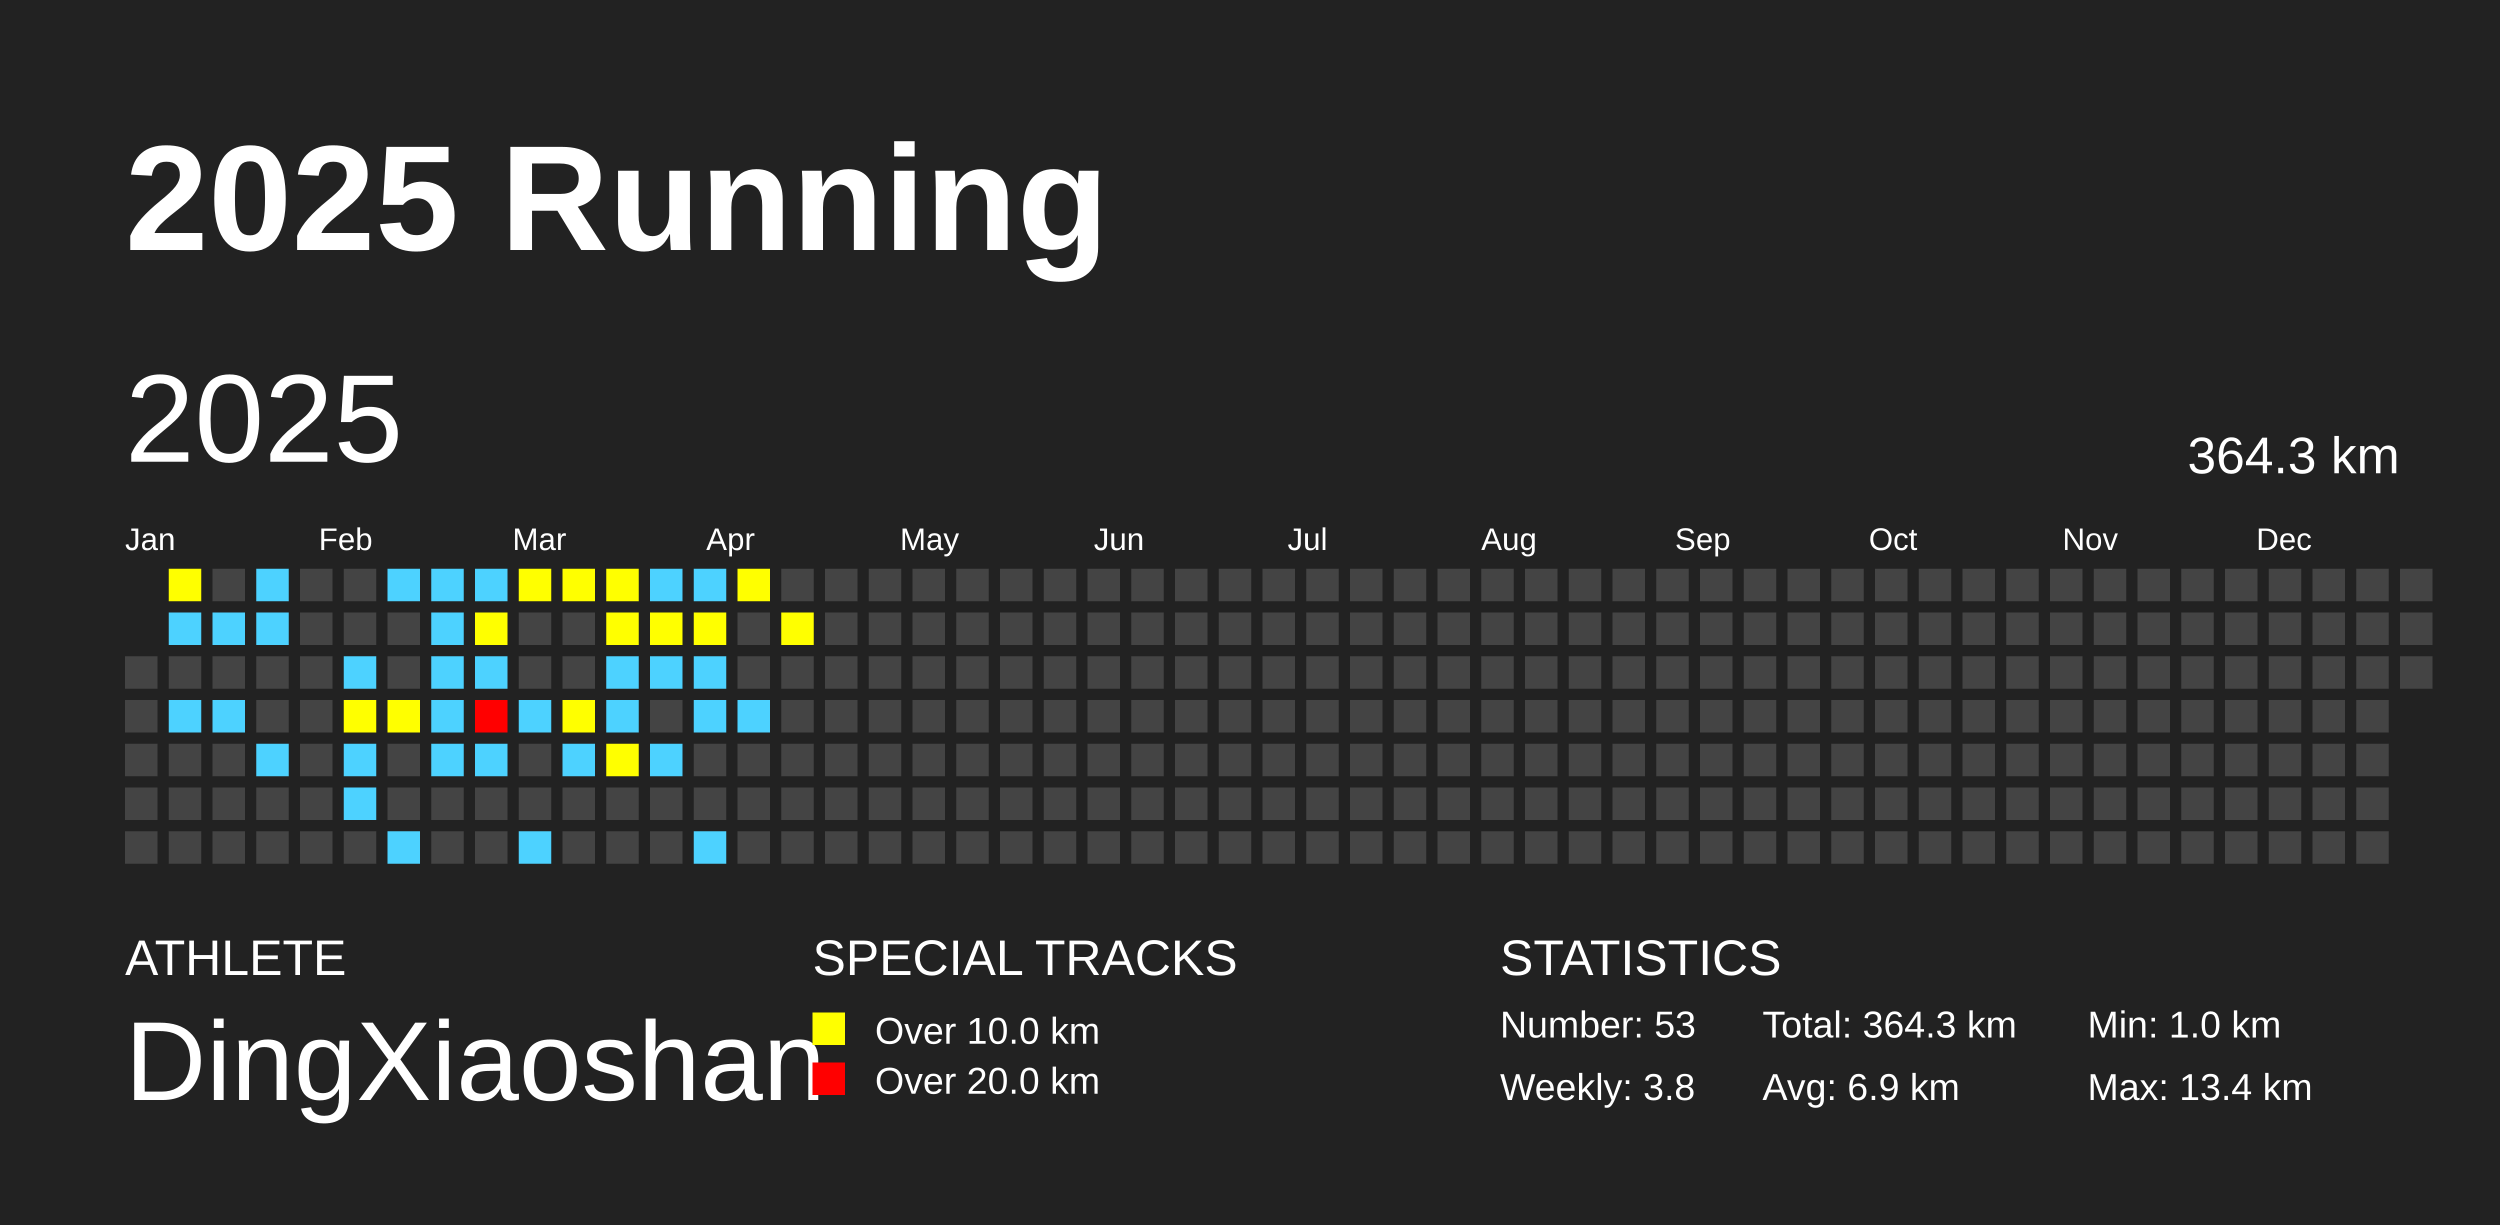
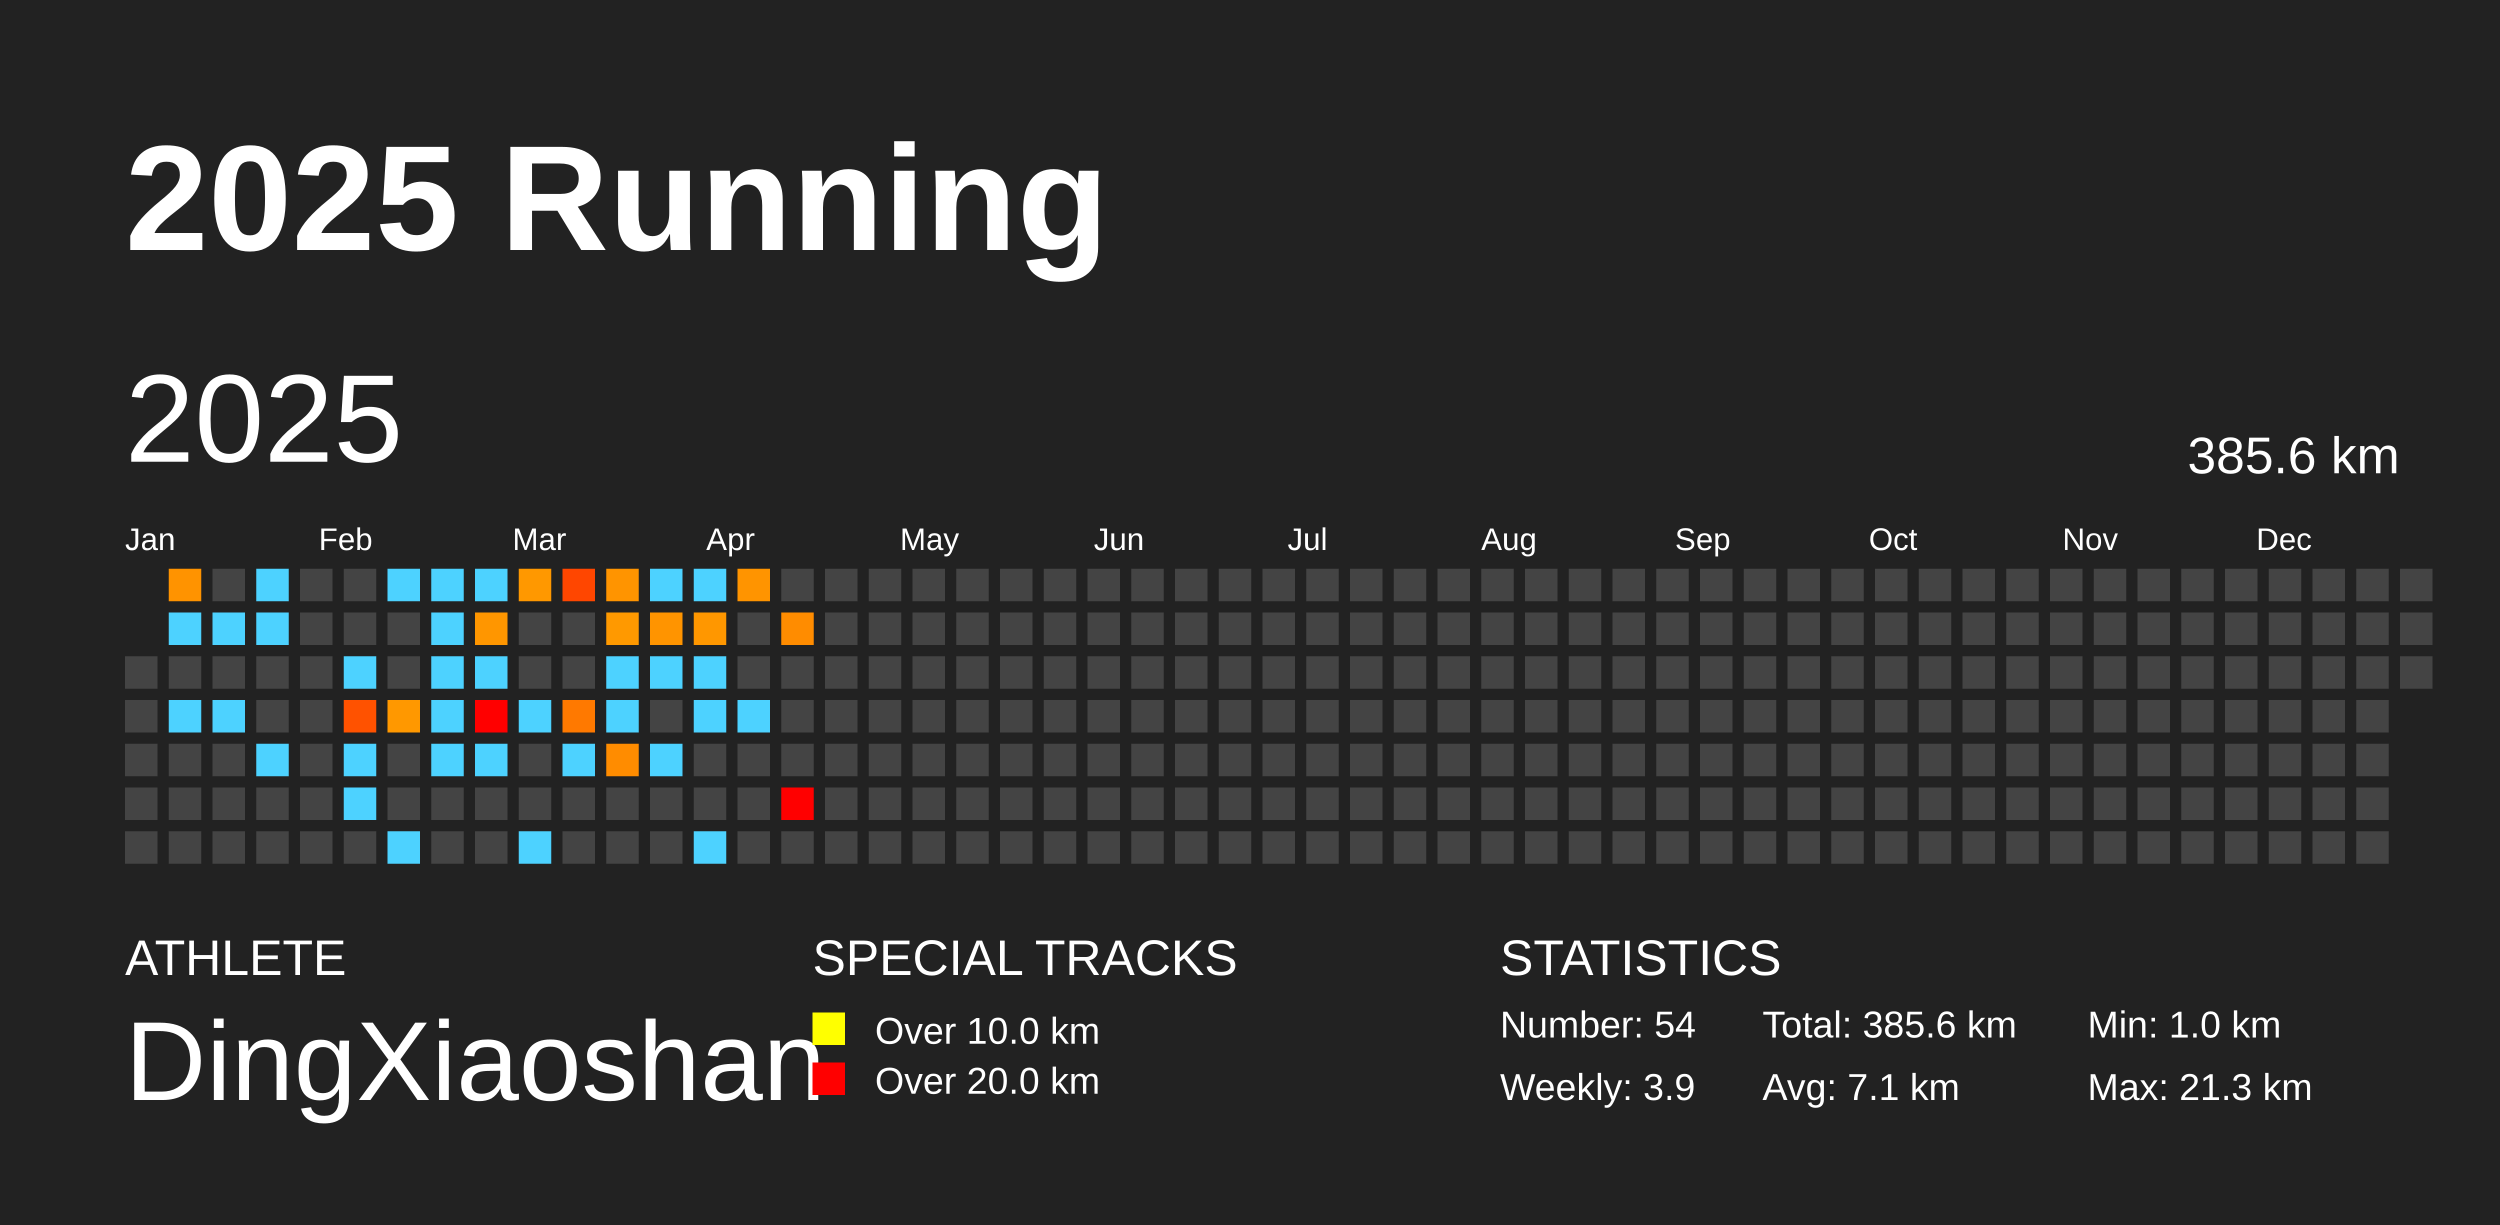
<svg xmlns="http://www.w3.org/2000/svg" baseProfile="full" height="98mm" version="1.1" viewBox="0,0,200,98" width="200mm">
  <defs />
  <rect fill="#222222" height="98" width="200" x="0" y="0" />
  <text fill="#FFFFFF" style="font-size:12px; font-family:Arial; font-weight:bold;" x="10" y="20">2025 Running</text>
  <text fill="#FFFFFF" style="font-size:4px; font-family:Arial" x="10" y="78">ATHLETE</text>
  <text fill="#FFFFFF" style="font-size:9px; font-family:Arial" x="10" y="88">DingXiaoshan</text>
  <text fill="#FFFFFF" style="font-size:4px; font-family:Arial" x="65" y="78">SPECIAL TRACKS</text>
  <rect fill="yellow" height="2.6" width="2.6" x="65" y="81" />
  <text fill="#FFFFFF" style="font-size:3px; font-family:Arial" x="70" y="83.5">Over 10.0 km</text>
  <rect fill="red" height="2.6" width="2.6" x="65" y="85" />
  <text fill="#FFFFFF" style="font-size:3px; font-family:Arial" x="70" y="87.5">Over 20.0 km</text>
  <text fill="#FFFFFF" style="font-size:4px; font-family:Arial" x="120" y="78">STATISTICS</text>
-   <text fill="#FFFFFF" style="font-size:3px; font-family:Arial" x="120" y="83">Number: 53</text>
-   <text fill="#FFFFFF" style="font-size:3px; font-family:Arial" x="120" y="88">Weekly: 3.8</text>
-   <text fill="#FFFFFF" style="font-size:3px; font-family:Arial" x="141" y="83">Total: 364.3 km</text>
-   <text fill="#FFFFFF" style="font-size:3px; font-family:Arial" x="141" y="88">Avg: 6.9 km</text>
+   <text fill="#FFFFFF" style="font-size:3px; font-family:Arial" x="120" y="83">Number: 54</text>
+   <text fill="#FFFFFF" style="font-size:3px; font-family:Arial" x="120" y="88">Weekly: 3.9</text>
+   <text fill="#FFFFFF" style="font-size:3px; font-family:Arial" x="141" y="83">Total: 385.6 km</text>
+   <text fill="#FFFFFF" style="font-size:3px; font-family:Arial" x="141" y="88">Avg: 7.1 km</text>
  <text fill="#FFFFFF" style="font-size:3px; font-family:Arial" x="167" y="83">Min: 1.0 km</text>
-   <text fill="#FFFFFF" style="font-size:3px; font-family:Arial" x="167" y="88">Max: 13.4 km</text>
+   <text fill="#FFFFFF" style="font-size:3px; font-family:Arial" x="167" y="88">Max: 21.3 km</text>
  <text dominant-baseline="hanging" fill="#FFFFFF" style="font-size:10.0px; font-family:Arial;" x="10" y="30">2025</text>
-   <text dominant-baseline="hanging" fill="#FFFFFF" style="font-size:4.125px; font-family:Arial;" x="175" y="35">364.3 km</text>
+   <text dominant-baseline="hanging" fill="#FFFFFF" style="font-size:4.125px; font-family:Arial;" x="175" y="35">385.6 km</text>
  <text fill="#FFFFFF" style="font-size:2.5px; font-family:Arial" x="10.0" y="44">Jan</text>
  <text fill="#FFFFFF" style="font-size:2.5px; font-family:Arial" x="25.5" y="44">Feb</text>
  <text fill="#FFFFFF" style="font-size:2.5px; font-family:Arial" x="41.0" y="44">Mar</text>
  <text fill="#FFFFFF" style="font-size:2.5px; font-family:Arial" x="56.5" y="44">Apr</text>
  <text fill="#FFFFFF" style="font-size:2.5px; font-family:Arial" x="72.0" y="44">May</text>
  <text fill="#FFFFFF" style="font-size:2.5px; font-family:Arial" x="87.5" y="44">Jun</text>
  <text fill="#FFFFFF" style="font-size:2.5px; font-family:Arial" x="103.0" y="44">Jul</text>
  <text fill="#FFFFFF" style="font-size:2.5px; font-family:Arial" x="118.5" y="44">Aug</text>
  <text fill="#FFFFFF" style="font-size:2.5px; font-family:Arial" x="134.0" y="44">Sep</text>
  <text fill="#FFFFFF" style="font-size:2.5px; font-family:Arial" x="149.5" y="44">Oct</text>
  <text fill="#FFFFFF" style="font-size:2.5px; font-family:Arial" x="165.0" y="44">Nov</text>
  <text fill="#FFFFFF" style="font-size:2.5px; font-family:Arial" x="180.5" y="44">Dec</text>
  <rect fill="#444444" height="2.6" width="2.6" x="10.0" y="52.5" />
  <rect fill="#444444" height="2.6" width="2.6" x="10.0" y="56.0" />
  <rect fill="#444444" height="2.6" width="2.6" x="10.0" y="59.5" />
  <rect fill="#444444" height="2.6" width="2.6" x="10.0" y="63.0" />
  <rect fill="#444444" height="2.6" width="2.6" x="10.0" y="66.5" />
-   <rect fill="yellow" height="2.6" width="2.6" x="13.5" y="45.5" />
-   <rect fill="#4DD2FF" height="2.6" width="2.6" x="13.5" y="49.0" />
+   <rect fill="#ff9300" height="2.6" width="2.6" x="13.5" y="45.5" />
+   <rect fill="#4dd2ff" height="2.6" width="2.6" x="13.5" y="49.0" />
  <rect fill="#444444" height="2.6" width="2.6" x="13.5" y="52.5" />
-   <rect fill="#4DD2FF" height="2.6" width="2.6" x="13.5" y="56.0" />
+   <rect fill="#4dd2ff" height="2.6" width="2.6" x="13.5" y="56.0" />
  <rect fill="#444444" height="2.6" width="2.6" x="13.5" y="59.5" />
  <rect fill="#444444" height="2.6" width="2.6" x="13.5" y="63.0" />
  <rect fill="#444444" height="2.6" width="2.6" x="13.5" y="66.5" />
  <rect fill="#444444" height="2.6" width="2.6" x="17.0" y="45.5" />
-   <rect fill="#4DD2FF" height="2.6" width="2.6" x="17.0" y="49.0" />
+   <rect fill="#4dd2ff" height="2.6" width="2.6" x="17.0" y="49.0" />
  <rect fill="#444444" height="2.6" width="2.6" x="17.0" y="52.5" />
-   <rect fill="#4DD2FF" height="2.6" width="2.6" x="17.0" y="56.0" />
+   <rect fill="#4dd2ff" height="2.6" width="2.6" x="17.0" y="56.0" />
  <rect fill="#444444" height="2.6" width="2.6" x="17.0" y="59.5" />
  <rect fill="#444444" height="2.6" width="2.6" x="17.0" y="63.0" />
  <rect fill="#444444" height="2.6" width="2.6" x="17.0" y="66.5" />
-   <rect fill="#4DD2FF" height="2.6" width="2.6" x="20.5" y="45.5" />
-   <rect fill="#4DD2FF" height="2.6" width="2.6" x="20.5" y="49.0" />
+   <rect fill="#4dd2ff" height="2.6" width="2.6" x="20.5" y="45.5" />
+   <rect fill="#4dd2ff" height="2.6" width="2.6" x="20.5" y="49.0" />
  <rect fill="#444444" height="2.6" width="2.6" x="20.5" y="52.5" />
  <rect fill="#444444" height="2.6" width="2.6" x="20.5" y="56.0" />
-   <rect fill="#4DD2FF" height="2.6" width="2.6" x="20.5" y="59.5" />
+   <rect fill="#4dd2ff" height="2.6" width="2.6" x="20.5" y="59.5" />
  <rect fill="#444444" height="2.6" width="2.6" x="20.5" y="63.0" />
  <rect fill="#444444" height="2.6" width="2.6" x="20.5" y="66.5" />
  <rect fill="#444444" height="2.6" width="2.6" x="24.0" y="45.5" />
  <rect fill="#444444" height="2.6" width="2.6" x="24.0" y="49.0" />
  <rect fill="#444444" height="2.6" width="2.6" x="24.0" y="52.5" />
  <rect fill="#444444" height="2.6" width="2.6" x="24.0" y="56.0" />
  <rect fill="#444444" height="2.6" width="2.6" x="24.0" y="59.5" />
  <rect fill="#444444" height="2.6" width="2.6" x="24.0" y="63.0" />
  <rect fill="#444444" height="2.6" width="2.6" x="24.0" y="66.5" />
  <rect fill="#444444" height="2.6" width="2.6" x="27.5" y="45.5" />
  <rect fill="#444444" height="2.6" width="2.6" x="27.5" y="49.0" />
-   <rect fill="#4DD2FF" height="2.6" width="2.6" x="27.5" y="52.5" />
-   <rect fill="yellow" height="2.6" width="2.6" x="27.5" y="56.0" />
-   <rect fill="#4DD2FF" height="2.6" width="2.6" x="27.5" y="59.5" />
-   <rect fill="#4DD2FF" height="2.6" width="2.6" x="27.5" y="63.0" />
+   <rect fill="#4dd2ff" height="2.6" width="2.6" x="27.5" y="52.5" />
+   <rect fill="#ff5200" height="2.6" width="2.6" x="27.5" y="56.0" />
+   <rect fill="#4dd2ff" height="2.6" width="2.6" x="27.5" y="59.5" />
+   <rect fill="#4dd2ff" height="2.6" width="2.6" x="27.5" y="63.0" />
  <rect fill="#444444" height="2.6" width="2.6" x="27.5" y="66.5" />
-   <rect fill="#4DD2FF" height="2.6" width="2.6" x="31.0" y="45.5" />
+   <rect fill="#4dd2ff" height="2.6" width="2.6" x="31.0" y="45.5" />
  <rect fill="#444444" height="2.6" width="2.6" x="31.0" y="49.0" />
  <rect fill="#444444" height="2.6" width="2.6" x="31.0" y="52.5" />
-   <rect fill="yellow" height="2.6" width="2.6" x="31.0" y="56.0" />
+   <rect fill="#ff9800" height="2.6" width="2.6" x="31.0" y="56.0" />
  <rect fill="#444444" height="2.6" width="2.6" x="31.0" y="59.5" />
  <rect fill="#444444" height="2.6" width="2.6" x="31.0" y="63.0" />
-   <rect fill="#4DD2FF" height="2.6" width="2.6" x="31.0" y="66.5" />
-   <rect fill="#4DD2FF" height="2.6" width="2.6" x="34.5" y="45.5" />
-   <rect fill="#4DD2FF" height="2.6" width="2.6" x="34.5" y="49.0" />
-   <rect fill="#4DD2FF" height="2.6" width="2.6" x="34.5" y="52.5" />
-   <rect fill="#4DD2FF" height="2.6" width="2.6" x="34.5" y="56.0" />
-   <rect fill="#4DD2FF" height="2.6" width="2.6" x="34.5" y="59.5" />
+   <rect fill="#4dd2ff" height="2.6" width="2.6" x="31.0" y="66.5" />
+   <rect fill="#4dd2ff" height="2.6" width="2.6" x="34.5" y="45.5" />
+   <rect fill="#4dd2ff" height="2.6" width="2.6" x="34.5" y="49.0" />
+   <rect fill="#4dd2ff" height="2.6" width="2.6" x="34.5" y="52.5" />
+   <rect fill="#4dd2ff" height="2.6" width="2.6" x="34.5" y="56.0" />
+   <rect fill="#4dd2ff" height="2.6" width="2.6" x="34.5" y="59.5" />
  <rect fill="#444444" height="2.6" width="2.6" x="34.5" y="63.0" />
  <rect fill="#444444" height="2.6" width="2.6" x="34.5" y="66.5" />
-   <rect fill="#4DD2FF" height="2.6" width="2.6" x="38.0" y="45.5" />
-   <rect fill="yellow" height="2.6" width="2.6" x="38.0" y="49.0" />
-   <rect fill="#4DD2FF" height="2.6" width="2.6" x="38.0" y="52.5" />
+   <rect fill="#4dd2ff" height="2.6" width="2.6" x="38.0" y="45.5" />
+   <rect fill="#ff9600" height="2.6" width="2.6" x="38.0" y="49.0" />
+   <rect fill="#4dd2ff" height="2.6" width="2.6" x="38.0" y="52.5" />
  <rect fill="red" height="2.6" width="2.6" x="38.0" y="56.0" />
-   <rect fill="#4DD2FF" height="2.6" width="2.6" x="38.0" y="59.5" />
+   <rect fill="#4dd2ff" height="2.6" width="2.6" x="38.0" y="59.5" />
  <rect fill="#444444" height="2.6" width="2.6" x="38.0" y="63.0" />
  <rect fill="#444444" height="2.6" width="2.6" x="38.0" y="66.5" />
-   <rect fill="yellow" height="2.6" width="2.6" x="41.5" y="45.5" />
+   <rect fill="#ff9800" height="2.6" width="2.6" x="41.5" y="45.5" />
  <rect fill="#444444" height="2.6" width="2.6" x="41.5" y="49.0" />
  <rect fill="#444444" height="2.6" width="2.6" x="41.5" y="52.5" />
-   <rect fill="#4DD2FF" height="2.6" width="2.6" x="41.5" y="56.0" />
+   <rect fill="#4dd2ff" height="2.6" width="2.6" x="41.5" y="56.0" />
  <rect fill="#444444" height="2.6" width="2.6" x="41.5" y="59.5" />
  <rect fill="#444444" height="2.6" width="2.6" x="41.5" y="63.0" />
-   <rect fill="#4DD2FF" height="2.6" width="2.6" x="41.5" y="66.5" />
-   <rect fill="yellow" height="2.6" width="2.6" x="45.0" y="45.5" />
+   <rect fill="#4dd2ff" height="2.6" width="2.6" x="41.5" y="66.5" />
+   <rect fill="#ff4600" height="2.6" width="2.6" x="45.0" y="45.5" />
  <rect fill="#444444" height="2.6" width="2.6" x="45.0" y="49.0" />
  <rect fill="#444444" height="2.6" width="2.6" x="45.0" y="52.5" />
-   <rect fill="yellow" height="2.6" width="2.6" x="45.0" y="56.0" />
-   <rect fill="#4DD2FF" height="2.6" width="2.6" x="45.0" y="59.5" />
+   <rect fill="#ff7900" height="2.6" width="2.6" x="45.0" y="56.0" />
+   <rect fill="#4dd2ff" height="2.6" width="2.6" x="45.0" y="59.5" />
  <rect fill="#444444" height="2.6" width="2.6" x="45.0" y="63.0" />
  <rect fill="#444444" height="2.6" width="2.6" x="45.0" y="66.5" />
-   <rect fill="yellow" height="2.6" width="2.6" x="48.5" y="45.5" />
-   <rect fill="yellow" height="2.6" width="2.6" x="48.5" y="49.0" />
-   <rect fill="#4DD2FF" height="2.6" width="2.6" x="48.5" y="52.5" />
-   <rect fill="#4DD2FF" height="2.6" width="2.6" x="48.5" y="56.0" />
-   <rect fill="yellow" height="2.6" width="2.6" x="48.5" y="59.5" />
+   <rect fill="#ff9400" height="2.6" width="2.6" x="48.5" y="45.5" />
+   <rect fill="#ff9900" height="2.6" width="2.6" x="48.5" y="49.0" />
+   <rect fill="#4dd2ff" height="2.6" width="2.6" x="48.5" y="52.5" />
+   <rect fill="#4dd2ff" height="2.6" width="2.6" x="48.5" y="56.0" />
+   <rect fill="#ff8c00" height="2.6" width="2.6" x="48.5" y="59.5" />
  <rect fill="#444444" height="2.6" width="2.6" x="48.5" y="63.0" />
  <rect fill="#444444" height="2.6" width="2.6" x="48.5" y="66.5" />
-   <rect fill="#4DD2FF" height="2.6" width="2.6" x="52.0" y="45.5" />
-   <rect fill="yellow" height="2.6" width="2.6" x="52.0" y="49.0" />
-   <rect fill="#4DD2FF" height="2.6" width="2.6" x="52.0" y="52.5" />
+   <rect fill="#4dd2ff" height="2.6" width="2.6" x="52.0" y="45.5" />
+   <rect fill="#ff9400" height="2.6" width="2.6" x="52.0" y="49.0" />
+   <rect fill="#4dd2ff" height="2.6" width="2.6" x="52.0" y="52.5" />
  <rect fill="#444444" height="2.6" width="2.6" x="52.0" y="56.0" />
-   <rect fill="#4DD2FF" height="2.6" width="2.6" x="52.0" y="59.5" />
+   <rect fill="#4dd2ff" height="2.6" width="2.6" x="52.0" y="59.5" />
  <rect fill="#444444" height="2.6" width="2.6" x="52.0" y="63.0" />
  <rect fill="#444444" height="2.6" width="2.6" x="52.0" y="66.5" />
-   <rect fill="#4DD2FF" height="2.6" width="2.6" x="55.5" y="45.5" />
-   <rect fill="yellow" height="2.6" width="2.6" x="55.5" y="49.0" />
-   <rect fill="#4DD2FF" height="2.6" width="2.6" x="55.5" y="52.5" />
-   <rect fill="#4DD2FF" height="2.6" width="2.6" x="55.5" y="56.0" />
+   <rect fill="#4dd2ff" height="2.6" width="2.6" x="55.5" y="45.5" />
+   <rect fill="#ff9700" height="2.6" width="2.6" x="55.5" y="49.0" />
+   <rect fill="#4dd2ff" height="2.6" width="2.6" x="55.5" y="52.5" />
+   <rect fill="#4dd2ff" height="2.6" width="2.6" x="55.5" y="56.0" />
  <rect fill="#444444" height="2.6" width="2.6" x="55.5" y="59.5" />
  <rect fill="#444444" height="2.6" width="2.6" x="55.5" y="63.0" />
-   <rect fill="#4DD2FF" height="2.6" width="2.6" x="55.5" y="66.5" />
-   <rect fill="yellow" height="2.6" width="2.6" x="59.0" y="45.5" />
+   <rect fill="#4dd2ff" height="2.6" width="2.6" x="55.5" y="66.5" />
+   <rect fill="#ff9400" height="2.6" width="2.6" x="59.0" y="45.5" />
  <rect fill="#444444" height="2.6" width="2.6" x="59.0" y="49.0" />
  <rect fill="#444444" height="2.6" width="2.6" x="59.0" y="52.5" />
-   <rect fill="#4DD2FF" height="2.6" width="2.6" x="59.0" y="56.0" />
+   <rect fill="#4dd2ff" height="2.6" width="2.6" x="59.0" y="56.0" />
  <rect fill="#444444" height="2.6" width="2.6" x="59.0" y="59.5" />
  <rect fill="#444444" height="2.6" width="2.6" x="59.0" y="63.0" />
  <rect fill="#444444" height="2.6" width="2.6" x="59.0" y="66.5" />
  <rect fill="#444444" height="2.6" width="2.6" x="62.5" y="45.5" />
-   <rect fill="yellow" height="2.6" width="2.6" x="62.5" y="49.0" />
+   <rect fill="#ff8c00" height="2.6" width="2.6" x="62.5" y="49.0" />
  <rect fill="#444444" height="2.6" width="2.6" x="62.5" y="52.5" />
  <rect fill="#444444" height="2.6" width="2.6" x="62.5" y="56.0" />
  <rect fill="#444444" height="2.6" width="2.6" x="62.5" y="59.5" />
-   <rect fill="#444444" height="2.6" width="2.6" x="62.5" y="63.0" />
+   <rect fill="red" height="2.6" width="2.6" x="62.5" y="63.0" />
  <rect fill="#444444" height="2.6" width="2.6" x="62.5" y="66.5" />
  <rect fill="#444444" height="2.6" width="2.6" x="66.0" y="45.5" />
  <rect fill="#444444" height="2.6" width="2.6" x="66.0" y="49.0" />
  <rect fill="#444444" height="2.6" width="2.6" x="66.0" y="52.5" />
  <rect fill="#444444" height="2.6" width="2.6" x="66.0" y="56.0" />
  <rect fill="#444444" height="2.6" width="2.6" x="66.0" y="59.5" />
  <rect fill="#444444" height="2.6" width="2.6" x="66.0" y="63.0" />
  <rect fill="#444444" height="2.6" width="2.6" x="66.0" y="66.5" />
  <rect fill="#444444" height="2.6" width="2.6" x="69.5" y="45.5" />
  <rect fill="#444444" height="2.6" width="2.6" x="69.5" y="49.0" />
  <rect fill="#444444" height="2.6" width="2.6" x="69.5" y="52.5" />
  <rect fill="#444444" height="2.6" width="2.6" x="69.5" y="56.0" />
  <rect fill="#444444" height="2.6" width="2.6" x="69.5" y="59.5" />
  <rect fill="#444444" height="2.6" width="2.6" x="69.5" y="63.0" />
  <rect fill="#444444" height="2.6" width="2.6" x="69.5" y="66.5" />
  <rect fill="#444444" height="2.6" width="2.6" x="73.0" y="45.5" />
  <rect fill="#444444" height="2.6" width="2.6" x="73.0" y="49.0" />
  <rect fill="#444444" height="2.6" width="2.6" x="73.0" y="52.5" />
  <rect fill="#444444" height="2.6" width="2.6" x="73.0" y="56.0" />
  <rect fill="#444444" height="2.6" width="2.6" x="73.0" y="59.5" />
  <rect fill="#444444" height="2.6" width="2.6" x="73.0" y="63.0" />
  <rect fill="#444444" height="2.6" width="2.6" x="73.0" y="66.5" />
  <rect fill="#444444" height="2.6" width="2.6" x="76.5" y="45.5" />
  <rect fill="#444444" height="2.6" width="2.6" x="76.5" y="49.0" />
  <rect fill="#444444" height="2.6" width="2.6" x="76.5" y="52.5" />
  <rect fill="#444444" height="2.6" width="2.6" x="76.5" y="56.0" />
  <rect fill="#444444" height="2.6" width="2.6" x="76.5" y="59.5" />
  <rect fill="#444444" height="2.6" width="2.6" x="76.5" y="63.0" />
  <rect fill="#444444" height="2.6" width="2.6" x="76.5" y="66.5" />
  <rect fill="#444444" height="2.6" width="2.6" x="80.0" y="45.5" />
  <rect fill="#444444" height="2.6" width="2.6" x="80.0" y="49.0" />
  <rect fill="#444444" height="2.6" width="2.6" x="80.0" y="52.5" />
  <rect fill="#444444" height="2.6" width="2.6" x="80.0" y="56.0" />
  <rect fill="#444444" height="2.6" width="2.6" x="80.0" y="59.5" />
  <rect fill="#444444" height="2.6" width="2.6" x="80.0" y="63.0" />
  <rect fill="#444444" height="2.6" width="2.6" x="80.0" y="66.5" />
  <rect fill="#444444" height="2.6" width="2.6" x="83.5" y="45.5" />
  <rect fill="#444444" height="2.6" width="2.6" x="83.5" y="49.0" />
  <rect fill="#444444" height="2.6" width="2.6" x="83.5" y="52.5" />
  <rect fill="#444444" height="2.6" width="2.6" x="83.5" y="56.0" />
  <rect fill="#444444" height="2.6" width="2.6" x="83.5" y="59.5" />
  <rect fill="#444444" height="2.6" width="2.6" x="83.5" y="63.0" />
  <rect fill="#444444" height="2.6" width="2.6" x="83.5" y="66.5" />
  <rect fill="#444444" height="2.6" width="2.6" x="87.0" y="45.5" />
  <rect fill="#444444" height="2.6" width="2.6" x="87.0" y="49.0" />
  <rect fill="#444444" height="2.6" width="2.6" x="87.0" y="52.5" />
  <rect fill="#444444" height="2.6" width="2.6" x="87.0" y="56.0" />
  <rect fill="#444444" height="2.6" width="2.6" x="87.0" y="59.5" />
  <rect fill="#444444" height="2.6" width="2.6" x="87.0" y="63.0" />
  <rect fill="#444444" height="2.6" width="2.6" x="87.0" y="66.5" />
  <rect fill="#444444" height="2.6" width="2.6" x="90.5" y="45.5" />
  <rect fill="#444444" height="2.6" width="2.6" x="90.5" y="49.0" />
  <rect fill="#444444" height="2.6" width="2.6" x="90.5" y="52.5" />
  <rect fill="#444444" height="2.6" width="2.6" x="90.5" y="56.0" />
  <rect fill="#444444" height="2.6" width="2.6" x="90.5" y="59.5" />
  <rect fill="#444444" height="2.6" width="2.6" x="90.5" y="63.0" />
  <rect fill="#444444" height="2.6" width="2.6" x="90.5" y="66.5" />
  <rect fill="#444444" height="2.6" width="2.6" x="94.0" y="45.5" />
  <rect fill="#444444" height="2.6" width="2.6" x="94.0" y="49.0" />
  <rect fill="#444444" height="2.6" width="2.6" x="94.0" y="52.5" />
  <rect fill="#444444" height="2.6" width="2.6" x="94.0" y="56.0" />
  <rect fill="#444444" height="2.6" width="2.6" x="94.0" y="59.5" />
  <rect fill="#444444" height="2.6" width="2.6" x="94.0" y="63.0" />
  <rect fill="#444444" height="2.6" width="2.6" x="94.0" y="66.5" />
  <rect fill="#444444" height="2.6" width="2.6" x="97.5" y="45.5" />
  <rect fill="#444444" height="2.6" width="2.6" x="97.5" y="49.0" />
  <rect fill="#444444" height="2.6" width="2.6" x="97.5" y="52.5" />
  <rect fill="#444444" height="2.6" width="2.6" x="97.5" y="56.0" />
  <rect fill="#444444" height="2.6" width="2.6" x="97.5" y="59.5" />
  <rect fill="#444444" height="2.6" width="2.6" x="97.5" y="63.0" />
  <rect fill="#444444" height="2.6" width="2.6" x="97.5" y="66.5" />
  <rect fill="#444444" height="2.6" width="2.6" x="101.0" y="45.5" />
  <rect fill="#444444" height="2.6" width="2.6" x="101.0" y="49.0" />
  <rect fill="#444444" height="2.6" width="2.6" x="101.0" y="52.5" />
  <rect fill="#444444" height="2.6" width="2.6" x="101.0" y="56.0" />
  <rect fill="#444444" height="2.6" width="2.6" x="101.0" y="59.5" />
  <rect fill="#444444" height="2.6" width="2.6" x="101.0" y="63.0" />
  <rect fill="#444444" height="2.6" width="2.6" x="101.0" y="66.5" />
  <rect fill="#444444" height="2.6" width="2.6" x="104.5" y="45.5" />
  <rect fill="#444444" height="2.6" width="2.6" x="104.5" y="49.0" />
  <rect fill="#444444" height="2.6" width="2.6" x="104.5" y="52.5" />
  <rect fill="#444444" height="2.6" width="2.6" x="104.5" y="56.0" />
  <rect fill="#444444" height="2.6" width="2.6" x="104.5" y="59.5" />
  <rect fill="#444444" height="2.6" width="2.6" x="104.5" y="63.0" />
  <rect fill="#444444" height="2.6" width="2.6" x="104.5" y="66.5" />
  <rect fill="#444444" height="2.6" width="2.6" x="108.0" y="45.5" />
  <rect fill="#444444" height="2.6" width="2.6" x="108.0" y="49.0" />
  <rect fill="#444444" height="2.6" width="2.6" x="108.0" y="52.5" />
  <rect fill="#444444" height="2.6" width="2.6" x="108.0" y="56.0" />
  <rect fill="#444444" height="2.6" width="2.6" x="108.0" y="59.5" />
  <rect fill="#444444" height="2.6" width="2.6" x="108.0" y="63.0" />
  <rect fill="#444444" height="2.6" width="2.6" x="108.0" y="66.5" />
  <rect fill="#444444" height="2.6" width="2.6" x="111.5" y="45.5" />
  <rect fill="#444444" height="2.6" width="2.6" x="111.5" y="49.0" />
  <rect fill="#444444" height="2.6" width="2.6" x="111.5" y="52.5" />
  <rect fill="#444444" height="2.6" width="2.6" x="111.5" y="56.0" />
  <rect fill="#444444" height="2.6" width="2.6" x="111.5" y="59.5" />
  <rect fill="#444444" height="2.6" width="2.6" x="111.5" y="63.0" />
  <rect fill="#444444" height="2.6" width="2.6" x="111.5" y="66.5" />
  <rect fill="#444444" height="2.6" width="2.6" x="115.0" y="45.5" />
  <rect fill="#444444" height="2.6" width="2.6" x="115.0" y="49.0" />
  <rect fill="#444444" height="2.6" width="2.6" x="115.0" y="52.5" />
  <rect fill="#444444" height="2.6" width="2.6" x="115.0" y="56.0" />
  <rect fill="#444444" height="2.6" width="2.6" x="115.0" y="59.5" />
  <rect fill="#444444" height="2.6" width="2.6" x="115.0" y="63.0" />
  <rect fill="#444444" height="2.6" width="2.6" x="115.0" y="66.5" />
  <rect fill="#444444" height="2.6" width="2.6" x="118.5" y="45.5" />
  <rect fill="#444444" height="2.6" width="2.6" x="118.5" y="49.0" />
  <rect fill="#444444" height="2.6" width="2.6" x="118.5" y="52.5" />
  <rect fill="#444444" height="2.6" width="2.6" x="118.5" y="56.0" />
  <rect fill="#444444" height="2.6" width="2.6" x="118.5" y="59.5" />
  <rect fill="#444444" height="2.6" width="2.6" x="118.5" y="63.0" />
  <rect fill="#444444" height="2.6" width="2.6" x="118.5" y="66.5" />
  <rect fill="#444444" height="2.6" width="2.6" x="122.0" y="45.5" />
  <rect fill="#444444" height="2.6" width="2.6" x="122.0" y="49.0" />
  <rect fill="#444444" height="2.6" width="2.6" x="122.0" y="52.5" />
  <rect fill="#444444" height="2.6" width="2.6" x="122.0" y="56.0" />
  <rect fill="#444444" height="2.6" width="2.6" x="122.0" y="59.5" />
  <rect fill="#444444" height="2.6" width="2.6" x="122.0" y="63.0" />
  <rect fill="#444444" height="2.6" width="2.6" x="122.0" y="66.5" />
  <rect fill="#444444" height="2.6" width="2.6" x="125.5" y="45.5" />
  <rect fill="#444444" height="2.6" width="2.6" x="125.5" y="49.0" />
  <rect fill="#444444" height="2.6" width="2.6" x="125.5" y="52.5" />
  <rect fill="#444444" height="2.6" width="2.6" x="125.5" y="56.0" />
  <rect fill="#444444" height="2.6" width="2.6" x="125.5" y="59.5" />
  <rect fill="#444444" height="2.6" width="2.6" x="125.5" y="63.0" />
  <rect fill="#444444" height="2.6" width="2.6" x="125.5" y="66.5" />
  <rect fill="#444444" height="2.6" width="2.6" x="129.0" y="45.5" />
  <rect fill="#444444" height="2.6" width="2.6" x="129.0" y="49.0" />
  <rect fill="#444444" height="2.6" width="2.6" x="129.0" y="52.5" />
  <rect fill="#444444" height="2.6" width="2.6" x="129.0" y="56.0" />
  <rect fill="#444444" height="2.6" width="2.6" x="129.0" y="59.5" />
  <rect fill="#444444" height="2.6" width="2.6" x="129.0" y="63.0" />
  <rect fill="#444444" height="2.6" width="2.6" x="129.0" y="66.5" />
  <rect fill="#444444" height="2.6" width="2.6" x="132.5" y="45.5" />
  <rect fill="#444444" height="2.6" width="2.6" x="132.5" y="49.0" />
  <rect fill="#444444" height="2.6" width="2.6" x="132.5" y="52.5" />
  <rect fill="#444444" height="2.6" width="2.6" x="132.5" y="56.0" />
  <rect fill="#444444" height="2.6" width="2.6" x="132.5" y="59.5" />
  <rect fill="#444444" height="2.6" width="2.6" x="132.5" y="63.0" />
  <rect fill="#444444" height="2.6" width="2.6" x="132.5" y="66.5" />
  <rect fill="#444444" height="2.6" width="2.6" x="136.0" y="45.5" />
  <rect fill="#444444" height="2.6" width="2.6" x="136.0" y="49.0" />
  <rect fill="#444444" height="2.6" width="2.6" x="136.0" y="52.5" />
  <rect fill="#444444" height="2.6" width="2.6" x="136.0" y="56.0" />
  <rect fill="#444444" height="2.6" width="2.6" x="136.0" y="59.5" />
  <rect fill="#444444" height="2.6" width="2.6" x="136.0" y="63.0" />
  <rect fill="#444444" height="2.6" width="2.6" x="136.0" y="66.5" />
  <rect fill="#444444" height="2.6" width="2.6" x="139.5" y="45.5" />
  <rect fill="#444444" height="2.6" width="2.6" x="139.5" y="49.0" />
  <rect fill="#444444" height="2.6" width="2.6" x="139.5" y="52.5" />
  <rect fill="#444444" height="2.6" width="2.6" x="139.5" y="56.0" />
  <rect fill="#444444" height="2.6" width="2.6" x="139.5" y="59.5" />
  <rect fill="#444444" height="2.6" width="2.6" x="139.5" y="63.0" />
  <rect fill="#444444" height="2.6" width="2.6" x="139.5" y="66.5" />
  <rect fill="#444444" height="2.6" width="2.6" x="143.0" y="45.5" />
  <rect fill="#444444" height="2.6" width="2.6" x="143.0" y="49.0" />
  <rect fill="#444444" height="2.6" width="2.6" x="143.0" y="52.5" />
  <rect fill="#444444" height="2.6" width="2.6" x="143.0" y="56.0" />
  <rect fill="#444444" height="2.6" width="2.6" x="143.0" y="59.5" />
  <rect fill="#444444" height="2.6" width="2.6" x="143.0" y="63.0" />
  <rect fill="#444444" height="2.6" width="2.6" x="143.0" y="66.5" />
  <rect fill="#444444" height="2.6" width="2.6" x="146.5" y="45.5" />
  <rect fill="#444444" height="2.6" width="2.6" x="146.5" y="49.0" />
  <rect fill="#444444" height="2.6" width="2.6" x="146.5" y="52.5" />
  <rect fill="#444444" height="2.6" width="2.6" x="146.5" y="56.0" />
  <rect fill="#444444" height="2.6" width="2.6" x="146.5" y="59.5" />
  <rect fill="#444444" height="2.6" width="2.6" x="146.5" y="63.0" />
  <rect fill="#444444" height="2.6" width="2.6" x="146.5" y="66.5" />
  <rect fill="#444444" height="2.6" width="2.6" x="150.0" y="45.5" />
  <rect fill="#444444" height="2.6" width="2.6" x="150.0" y="49.0" />
  <rect fill="#444444" height="2.6" width="2.6" x="150.0" y="52.5" />
  <rect fill="#444444" height="2.6" width="2.6" x="150.0" y="56.0" />
  <rect fill="#444444" height="2.6" width="2.6" x="150.0" y="59.5" />
  <rect fill="#444444" height="2.6" width="2.6" x="150.0" y="63.0" />
  <rect fill="#444444" height="2.6" width="2.6" x="150.0" y="66.5" />
  <rect fill="#444444" height="2.6" width="2.6" x="153.5" y="45.5" />
  <rect fill="#444444" height="2.6" width="2.6" x="153.5" y="49.0" />
  <rect fill="#444444" height="2.6" width="2.6" x="153.5" y="52.5" />
  <rect fill="#444444" height="2.6" width="2.6" x="153.5" y="56.0" />
  <rect fill="#444444" height="2.6" width="2.6" x="153.5" y="59.5" />
  <rect fill="#444444" height="2.6" width="2.6" x="153.5" y="63.0" />
  <rect fill="#444444" height="2.6" width="2.6" x="153.5" y="66.5" />
  <rect fill="#444444" height="2.6" width="2.6" x="157.0" y="45.5" />
  <rect fill="#444444" height="2.6" width="2.6" x="157.0" y="49.0" />
  <rect fill="#444444" height="2.6" width="2.6" x="157.0" y="52.5" />
  <rect fill="#444444" height="2.6" width="2.6" x="157.0" y="56.0" />
  <rect fill="#444444" height="2.6" width="2.6" x="157.0" y="59.5" />
  <rect fill="#444444" height="2.6" width="2.6" x="157.0" y="63.0" />
  <rect fill="#444444" height="2.6" width="2.6" x="157.0" y="66.5" />
  <rect fill="#444444" height="2.6" width="2.6" x="160.5" y="45.5" />
  <rect fill="#444444" height="2.6" width="2.6" x="160.5" y="49.0" />
  <rect fill="#444444" height="2.6" width="2.6" x="160.5" y="52.5" />
  <rect fill="#444444" height="2.6" width="2.6" x="160.5" y="56.0" />
  <rect fill="#444444" height="2.6" width="2.6" x="160.5" y="59.5" />
  <rect fill="#444444" height="2.6" width="2.6" x="160.5" y="63.0" />
  <rect fill="#444444" height="2.6" width="2.6" x="160.5" y="66.5" />
  <rect fill="#444444" height="2.6" width="2.6" x="164.0" y="45.5" />
  <rect fill="#444444" height="2.6" width="2.6" x="164.0" y="49.0" />
  <rect fill="#444444" height="2.6" width="2.6" x="164.0" y="52.5" />
  <rect fill="#444444" height="2.6" width="2.6" x="164.0" y="56.0" />
  <rect fill="#444444" height="2.6" width="2.6" x="164.0" y="59.5" />
  <rect fill="#444444" height="2.6" width="2.6" x="164.0" y="63.0" />
  <rect fill="#444444" height="2.6" width="2.6" x="164.0" y="66.5" />
  <rect fill="#444444" height="2.6" width="2.6" x="167.5" y="45.5" />
  <rect fill="#444444" height="2.6" width="2.6" x="167.5" y="49.0" />
  <rect fill="#444444" height="2.6" width="2.6" x="167.5" y="52.5" />
  <rect fill="#444444" height="2.6" width="2.6" x="167.5" y="56.0" />
  <rect fill="#444444" height="2.6" width="2.6" x="167.5" y="59.5" />
  <rect fill="#444444" height="2.6" width="2.6" x="167.5" y="63.0" />
  <rect fill="#444444" height="2.6" width="2.6" x="167.5" y="66.5" />
  <rect fill="#444444" height="2.6" width="2.6" x="171.0" y="45.5" />
  <rect fill="#444444" height="2.6" width="2.6" x="171.0" y="49.0" />
  <rect fill="#444444" height="2.6" width="2.6" x="171.0" y="52.5" />
  <rect fill="#444444" height="2.6" width="2.6" x="171.0" y="56.0" />
  <rect fill="#444444" height="2.6" width="2.6" x="171.0" y="59.5" />
  <rect fill="#444444" height="2.6" width="2.6" x="171.0" y="63.0" />
  <rect fill="#444444" height="2.6" width="2.6" x="171.0" y="66.5" />
  <rect fill="#444444" height="2.6" width="2.6" x="174.5" y="45.5" />
  <rect fill="#444444" height="2.6" width="2.6" x="174.5" y="49.0" />
  <rect fill="#444444" height="2.6" width="2.6" x="174.5" y="52.5" />
  <rect fill="#444444" height="2.6" width="2.6" x="174.5" y="56.0" />
  <rect fill="#444444" height="2.6" width="2.6" x="174.5" y="59.5" />
  <rect fill="#444444" height="2.6" width="2.6" x="174.5" y="63.0" />
  <rect fill="#444444" height="2.6" width="2.6" x="174.5" y="66.5" />
  <rect fill="#444444" height="2.6" width="2.6" x="178.0" y="45.5" />
  <rect fill="#444444" height="2.6" width="2.6" x="178.0" y="49.0" />
  <rect fill="#444444" height="2.6" width="2.6" x="178.0" y="52.5" />
  <rect fill="#444444" height="2.6" width="2.6" x="178.0" y="56.0" />
  <rect fill="#444444" height="2.6" width="2.6" x="178.0" y="59.5" />
  <rect fill="#444444" height="2.6" width="2.6" x="178.0" y="63.0" />
  <rect fill="#444444" height="2.6" width="2.6" x="178.0" y="66.5" />
  <rect fill="#444444" height="2.6" width="2.6" x="181.5" y="45.5" />
  <rect fill="#444444" height="2.6" width="2.6" x="181.5" y="49.0" />
  <rect fill="#444444" height="2.6" width="2.6" x="181.5" y="52.5" />
  <rect fill="#444444" height="2.6" width="2.6" x="181.5" y="56.0" />
  <rect fill="#444444" height="2.6" width="2.6" x="181.5" y="59.5" />
  <rect fill="#444444" height="2.6" width="2.6" x="181.5" y="63.0" />
  <rect fill="#444444" height="2.6" width="2.6" x="181.5" y="66.5" />
  <rect fill="#444444" height="2.6" width="2.6" x="185.0" y="45.5" />
  <rect fill="#444444" height="2.6" width="2.6" x="185.0" y="49.0" />
  <rect fill="#444444" height="2.6" width="2.6" x="185.0" y="52.5" />
  <rect fill="#444444" height="2.6" width="2.6" x="185.0" y="56.0" />
  <rect fill="#444444" height="2.6" width="2.6" x="185.0" y="59.5" />
  <rect fill="#444444" height="2.6" width="2.6" x="185.0" y="63.0" />
  <rect fill="#444444" height="2.6" width="2.6" x="185.0" y="66.5" />
  <rect fill="#444444" height="2.6" width="2.6" x="188.5" y="45.5" />
  <rect fill="#444444" height="2.6" width="2.6" x="188.5" y="49.0" />
  <rect fill="#444444" height="2.6" width="2.6" x="188.5" y="52.5" />
  <rect fill="#444444" height="2.6" width="2.6" x="188.5" y="56.0" />
  <rect fill="#444444" height="2.6" width="2.6" x="188.5" y="59.5" />
  <rect fill="#444444" height="2.6" width="2.6" x="188.5" y="63.0" />
  <rect fill="#444444" height="2.6" width="2.6" x="188.5" y="66.5" />
  <rect fill="#444444" height="2.6" width="2.6" x="192.0" y="45.5" />
  <rect fill="#444444" height="2.6" width="2.6" x="192.0" y="49.0" />
  <rect fill="#444444" height="2.6" width="2.6" x="192.0" y="52.5" />
</svg>
